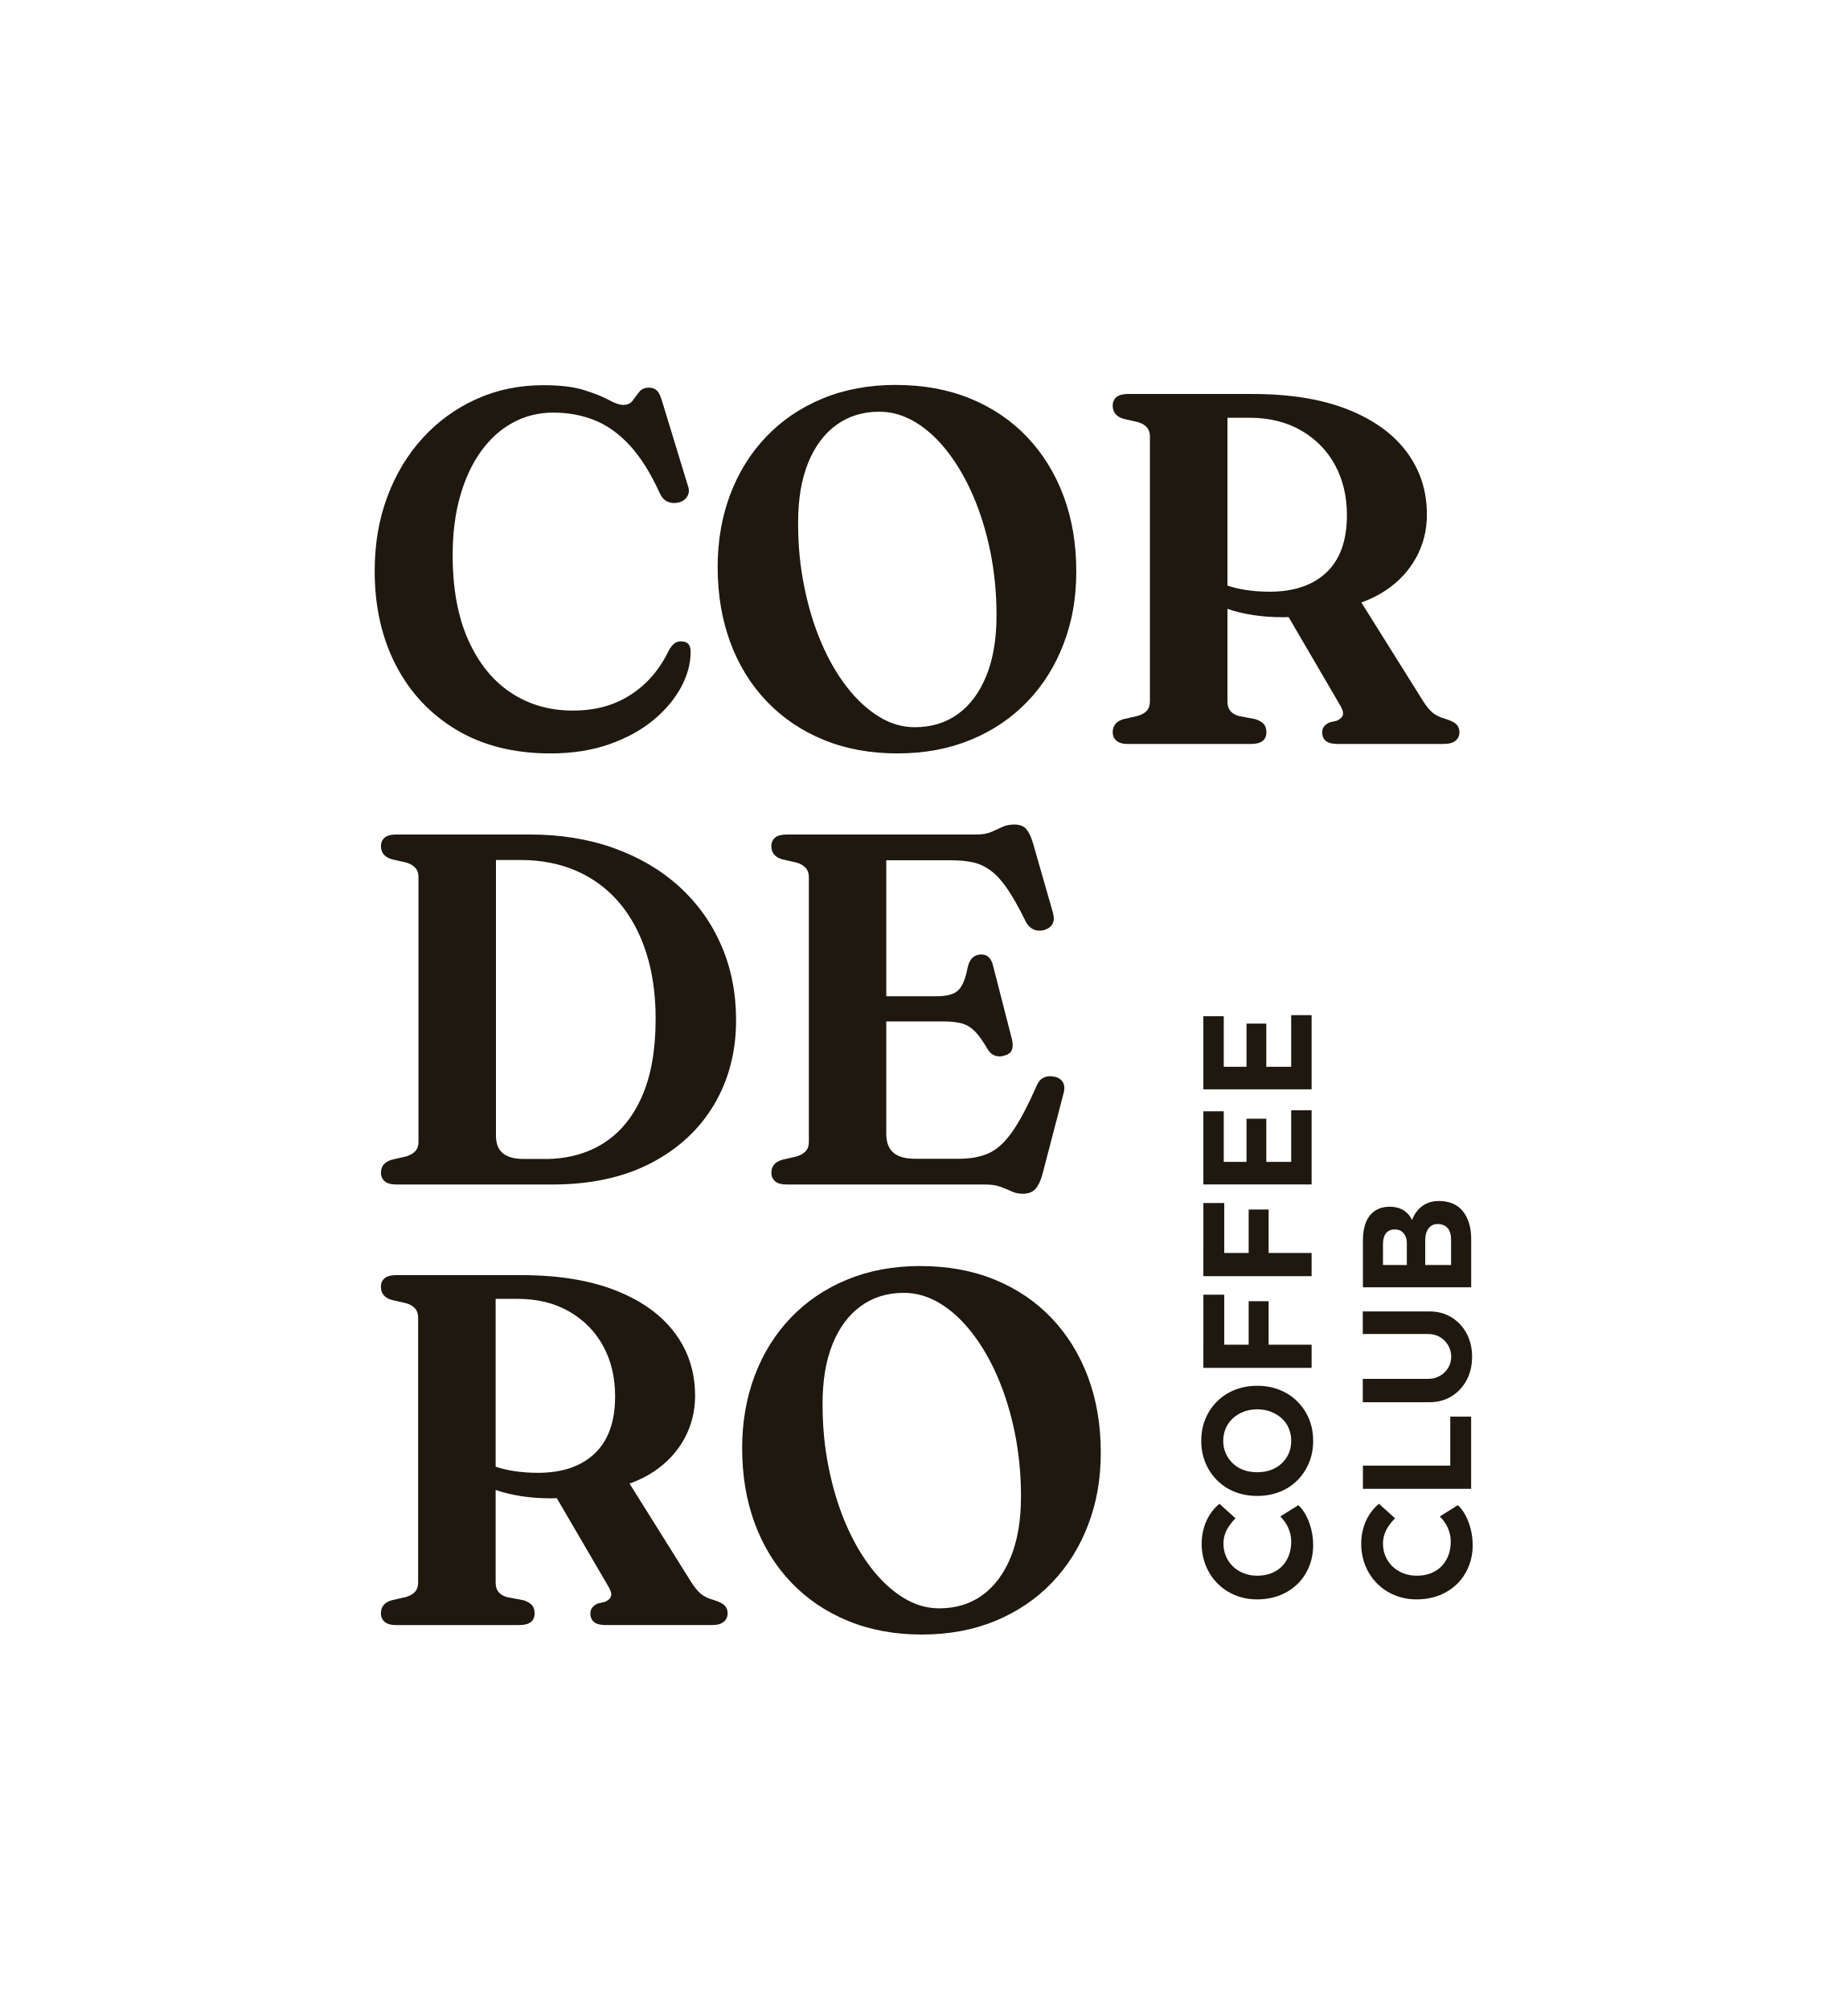
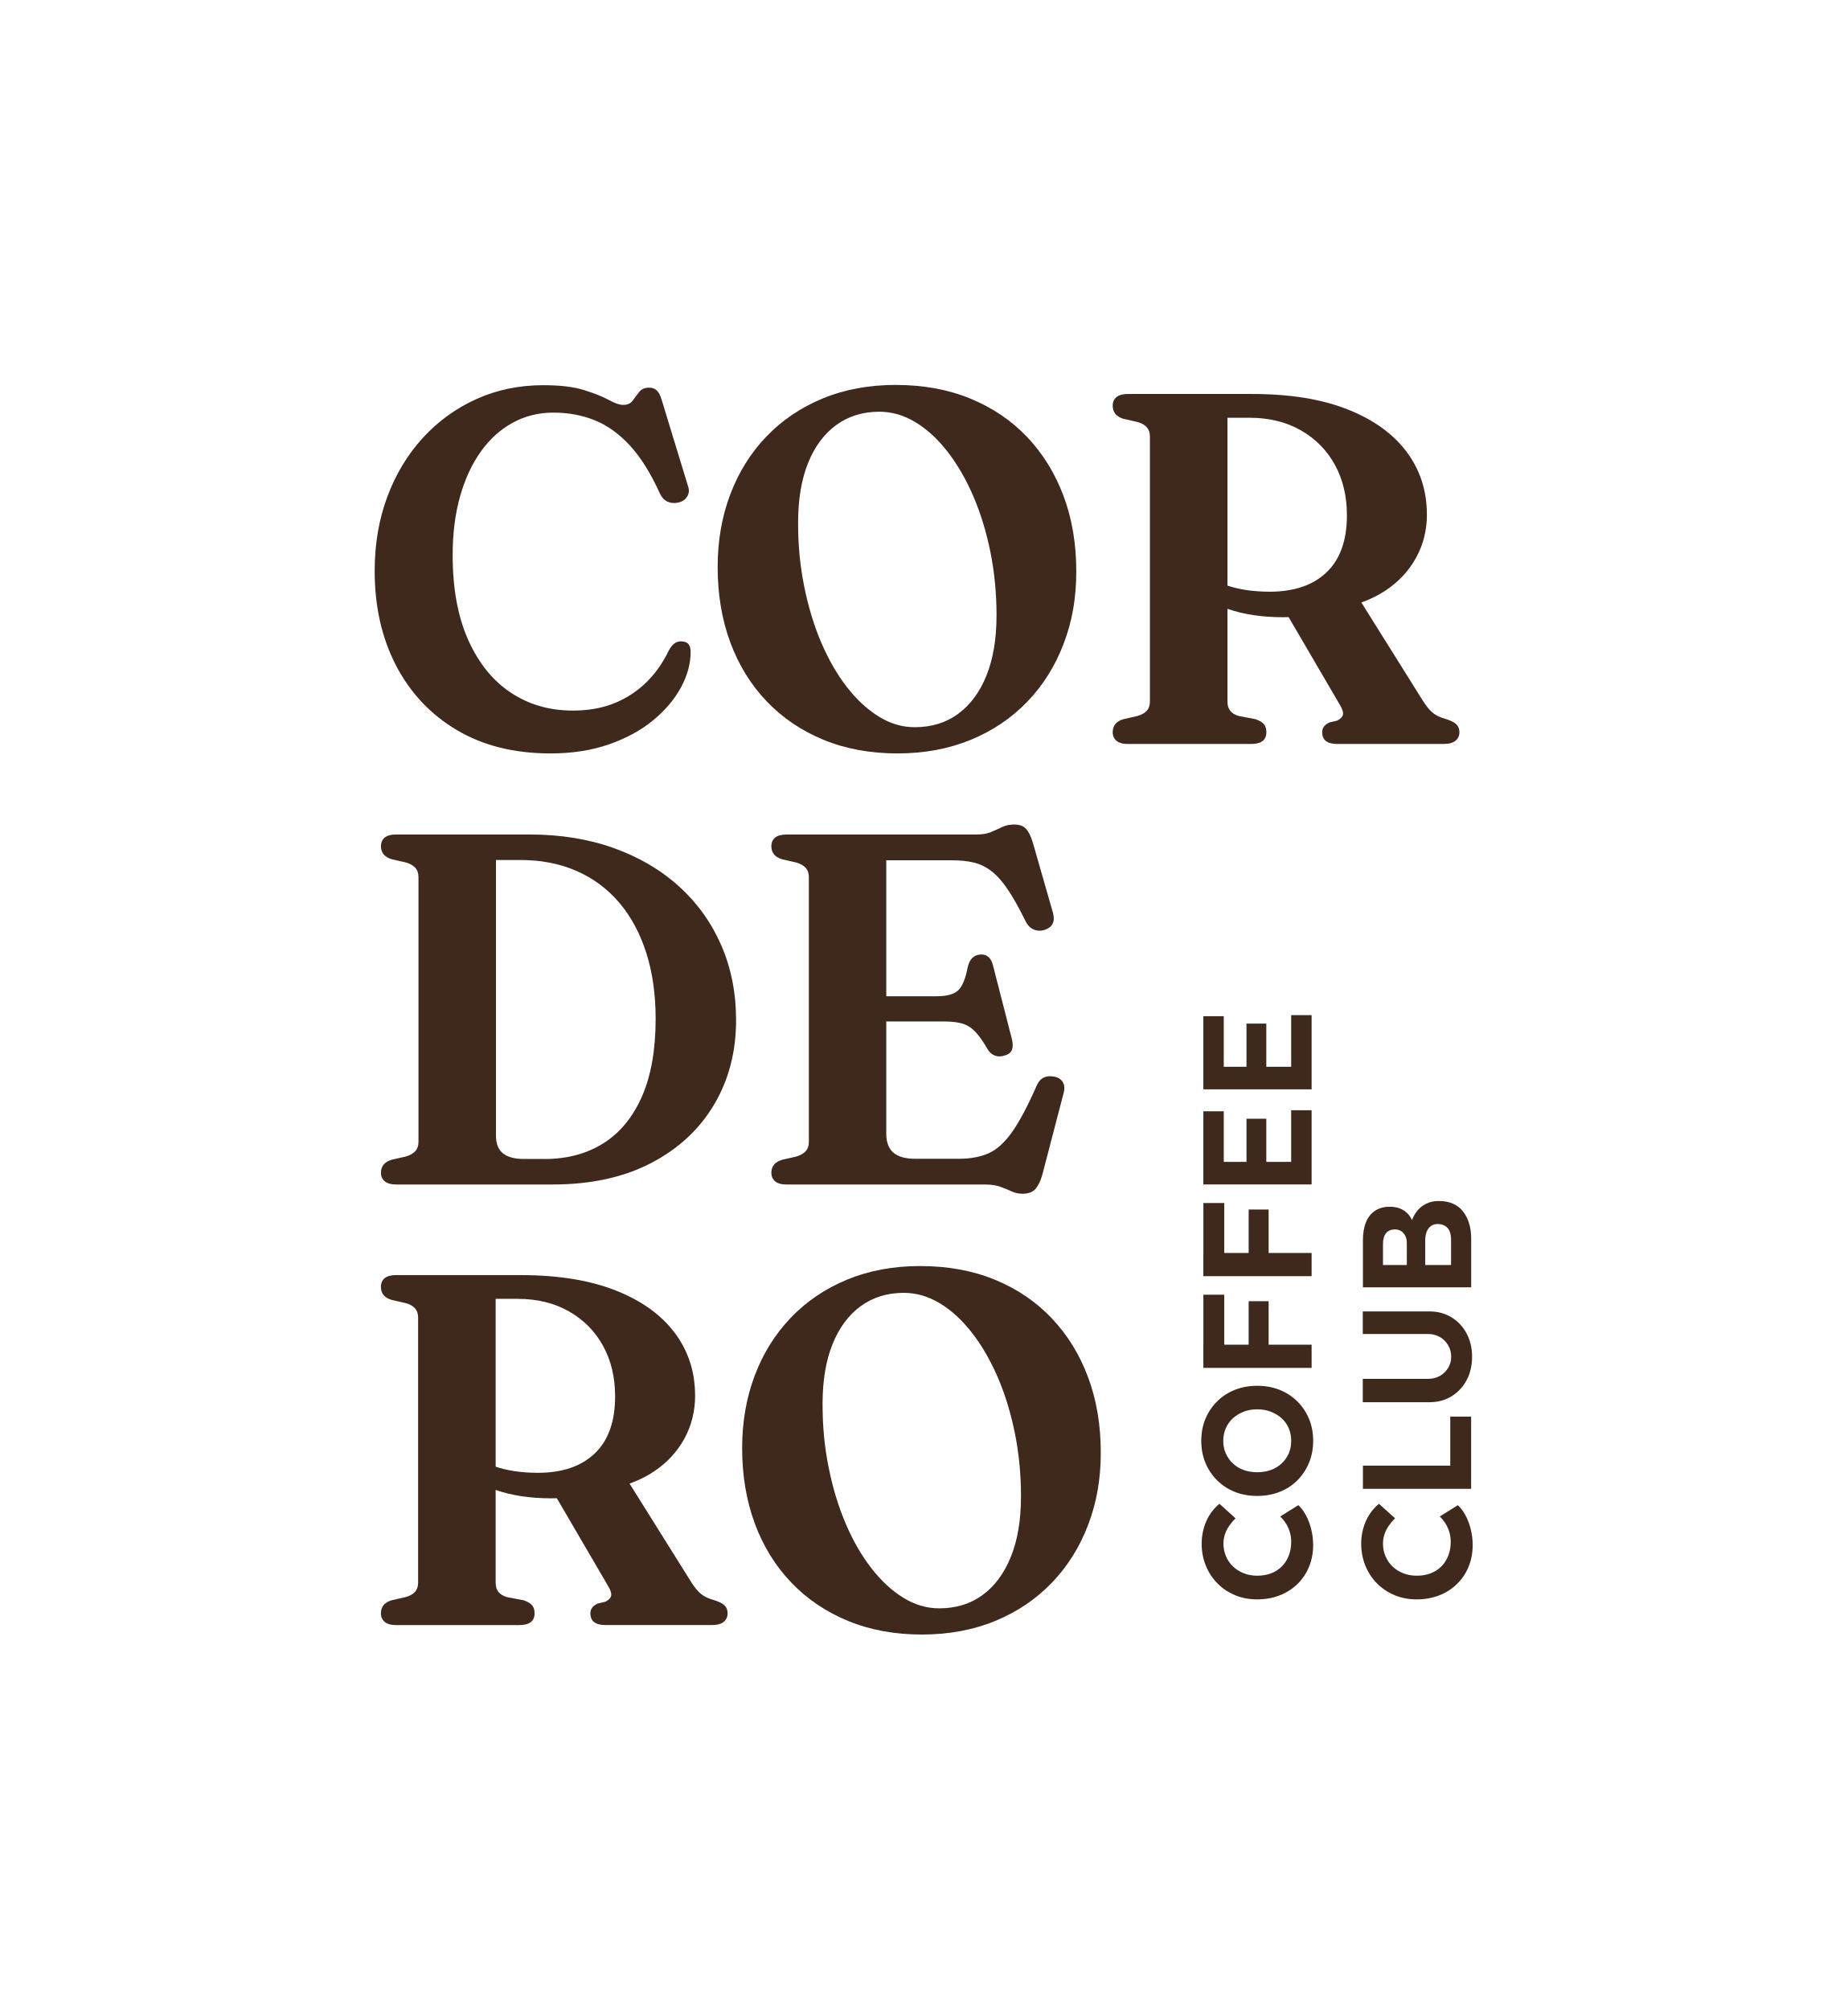
<svg xmlns="http://www.w3.org/2000/svg" id="Layer_1" data-name="Layer 1" viewBox="0 0 676.53 735.92">
  <defs>
    <style>
      .cls-1 {
        fill: none;
      }

      .cls-2 {
-         fill: #1f180f;
+         fill: #3F291C;
      }
    </style>
  </defs>
  <g>
    <g>
      <path class="cls-2" d="M252.91,238.7c0,4.27-1.17,8.59-3.52,12.95s-5.74,8.37-10.16,12.03c-4.42,3.66-9.81,6.61-16.16,8.83-6.35,2.23-13.52,3.34-21.51,3.34-13.24,0-24.67-2.85-34.28-8.56s-17.02-13.58-22.24-23.61c-5.22-10.04-7.83-21.59-7.83-34.64,0-9.82,1.54-18.87,4.62-27.14,3.08-8.27,7.41-15.45,13-21.56,5.58-6.1,12.13-10.85,19.63-14.23,7.5-3.39,15.68-5.08,24.53-5.08,6.1,0,11.06.59,14.87,1.78s6.83,2.4,9.06,3.61c2.23,1.22,3.98,1.83,5.27,1.83,1.59,0,2.76-.53,3.52-1.6s1.56-2.12,2.38-3.16,2.03-1.56,3.61-1.56c1.16,0,2.11.35,2.84,1.05.73.7,1.34,1.91,1.83,3.61l9.61,31.48c.48,1.4.36,2.67-.37,3.8-.73,1.13-1.83,1.84-3.29,2.15-1.47.31-2.8.17-3.98-.41-1.19-.58-2.12-1.63-2.79-3.16-3.3-7.26-6.93-13.04-10.89-17.35-3.97-4.3-8.27-7.38-12.9-9.24-4.64-1.86-9.68-2.79-15.1-2.79s-10.41,1.24-14.92,3.71c-4.52,2.47-8.41,6-11.67,10.57-3.27,4.58-5.8,10.05-7.6,16.43-1.8,6.38-2.7,13.53-2.7,21.46,0,12.26,1.91,22.64,5.72,31.12,3.81,8.48,9.01,14.9,15.61,19.26,6.59,4.36,14.13,6.54,22.61,6.54s15.16-1.91,21.14-5.72c5.98-3.81,10.65-9.2,14.01-16.16.79-1.47,1.61-2.44,2.47-2.93.86-.49,1.8-.64,2.84-.46.98.12,1.68.5,2.11,1.14.42.64.64,1.51.64,2.61Z" />
      <path class="cls-2" d="M328.05,140.94c10.07,0,19.16,1.66,27.28,4.99,8.11,3.33,15.06,8.02,20.82,14.09,5.77,6.07,10.21,13.26,13.32,21.56s4.67,17.48,4.67,27.55-1.54,18.43-4.62,26.54c-3.08,8.12-7.5,15.18-13.27,21.19-5.77,6.01-12.68,10.68-20.73,14-8.05,3.32-17.02,4.99-26.91,4.99s-18.96-1.66-27.04-4.99c-8.08-3.33-15.02-8.02-20.82-14.1-5.8-6.07-10.24-13.27-13.32-21.6-3.08-8.33-4.62-17.53-4.62-27.6,0-9.52,1.53-18.33,4.58-26.45,3.05-8.11,7.44-15.18,13.18-21.19s12.62-10.68,20.64-14c8.02-3.33,16.98-4.99,26.86-4.99ZM364.94,225.42c0-8.11-.75-15.88-2.24-23.29-1.5-7.41-3.59-14.23-6.27-20.46-2.68-6.22-5.83-11.65-9.43-16.29-3.6-4.64-7.52-8.24-11.76-10.8-4.24-2.56-8.65-3.84-13.22-3.84-6.04,0-11.29,1.62-15.75,4.85-4.45,3.24-7.9,7.87-10.34,13.91-2.44,6.04-3.66,13.33-3.66,21.88s.74,15.89,2.24,23.34c1.49,7.44,3.57,14.28,6.22,20.5,2.66,6.22,5.78,11.65,9.38,16.29s7.5,8.25,11.71,10.85,8.61,3.89,13.18,3.89c6.1,0,11.38-1.61,15.83-4.85,4.45-3.24,7.92-7.9,10.39-14s3.71-13.42,3.71-21.97Z" />
      <path class="cls-2" d="M522.55,188.27c0,5.8-1.32,11.09-3.94,15.88-2.63,4.79-6.34,8.79-11.12,11.99-4.79,3.2-10.54,5.41-17.25,6.64-2.44.43-4.73.88-6.87,1.37s-4.27.92-6.41,1.28c-2.14.37-4.55.55-7.23.55-3.78,0-7.38-.26-10.8-.78-3.41-.52-6.56-1.28-9.42-2.29-2.87-1.01-5.4-2.18-7.6-3.52l.55-8.42c1.77,1.22,3.81,2.26,6.13,3.11,2.32.86,4.87,1.5,7.64,1.92,2.78.43,5.69.64,8.74.64,8.91,0,15.85-2.36,20.82-7.09,4.97-4.73,7.46-11.7,7.46-20.91,0-6.96-1.47-13.1-4.39-18.44-2.93-5.34-7.08-9.55-12.45-12.63-5.37-3.08-11.66-4.62-18.86-4.62h-8.05v103.88c0,1.4.33,2.53,1,3.39.67.86,1.71,1.5,3.11,1.92l6.22,1.19c1.53.55,2.56,1.19,3.11,1.92.55.73.82,1.68.82,2.84,0,2.87-1.89,4.3-5.67,4.3h-45.03c-1.89,0-3.3-.4-4.21-1.19-.91-.79-1.37-1.83-1.37-3.11,0-2.38,1.28-3.97,3.85-4.76l5.21-1.19c1.53-.43,2.67-1.07,3.43-1.92.76-.85,1.14-1.98,1.14-3.39v-97.02c0-1.4-.38-2.53-1.14-3.39-.76-.85-1.91-1.5-3.43-1.92l-5.21-1.19c-2.56-.79-3.85-2.38-3.85-4.76,0-1.34.46-2.39,1.37-3.16.92-.76,2.32-1.14,4.21-1.14h45.58c13.73,0,25.34,1.88,34.83,5.63,9.49,3.75,16.7,8.94,21.65,15.56,4.94,6.62,7.41,14.23,7.41,22.84ZM469.73,222.22l27.83-3.2,23.61,37.71c1.16,1.83,2.32,3.24,3.48,4.21,1.16.98,2.74,1.74,4.76,2.29,1.95.61,3.28,1.28,3.98,2.01.7.73,1.06,1.68,1.06,2.84,0,1.28-.47,2.32-1.42,3.11-.95.8-2.4,1.19-4.35,1.19h-38.99c-3.66,0-5.49-1.43-5.49-4.3,0-.79.21-1.48.64-2.06.43-.58,1.1-1.08,2.01-1.51l2.74-.64c1.28-.61,2.01-1.34,2.2-2.2.19-.85-.18-2.04-1.1-3.57l-20.96-35.88Z" />
      <path class="cls-2" d="M139.51,429.37c0-2.38,1.31-3.97,3.94-4.76l5.22-1.19c1.47-.43,2.59-1.07,3.39-1.92.79-.85,1.19-1.98,1.19-3.39v-97.02c0-1.4-.4-2.53-1.19-3.39-.8-.85-1.92-1.5-3.39-1.92l-5.22-1.19c-2.62-.79-3.94-2.38-3.94-4.76,0-1.34.46-2.39,1.37-3.16.92-.76,2.35-1.14,4.3-1.14h48.69c11.35,0,21.66,1.66,30.94,4.99,9.28,3.33,17.25,8.02,23.93,14.09,6.68,6.07,11.82,13.26,15.42,21.56,3.6,8.3,5.4,17.42,5.4,27.37,0,11.53-2.69,21.83-8.06,30.89-5.37,9.06-13.08,16.2-23.11,21.42-10.04,5.22-22.08,7.83-36.11,7.83h-57.11c-1.95,0-3.39-.4-4.3-1.19-.91-.79-1.37-1.83-1.37-3.11ZM199.46,424.34c8.24,0,15.39-1.91,21.46-5.72,6.07-3.81,10.79-9.52,14.15-17.12,3.35-7.6,5.03-17.1,5.03-28.51,0-8.91-1.14-16.95-3.43-24.12-2.29-7.17-5.58-13.29-9.88-18.35-4.3-5.06-9.5-8.94-15.61-11.62-6.1-2.68-12.97-4.03-20.59-4.03h-8.97v100.86c0,2.99.86,5.17,2.56,6.54,1.71,1.37,4.24,2.06,7.6,2.06h7.68Z" />
      <path class="cls-2" d="M282.47,309.84c0-1.34.46-2.39,1.37-3.16s2.35-1.14,4.3-1.14h69.37c2.2,0,4.01-.3,5.45-.92,1.43-.61,2.79-1.22,4.07-1.83,1.28-.61,2.74-.91,4.39-.91,1.89,0,3.33.52,4.3,1.56s1.83,2.78,2.56,5.22l7.32,25.53c.43,1.59.4,2.9-.09,3.94s-1.43,1.8-2.83,2.29c-1.53.49-2.93.44-4.21-.14-1.28-.58-2.29-1.66-3.02-3.25-2.32-4.7-4.46-8.5-6.41-11.39-1.95-2.9-3.94-5.13-5.95-6.68s-4.18-2.61-6.5-3.16c-2.32-.55-5.03-.82-8.14-.82h-23.89v100.13c0,3.11.87,5.42,2.61,6.91,1.74,1.5,4.38,2.24,7.92,2.24h16.11c4.15,0,7.73-.66,10.75-1.97,3.02-1.31,5.9-3.91,8.65-7.78,2.75-3.87,5.77-9.57,9.06-17.07.61-1.4,1.45-2.36,2.52-2.88,1.07-.52,2.27-.66,3.62-.41,1.58.24,2.71.91,3.39,2.01.67,1.1.76,2.5.27,4.21l-7.78,29.84c-.67,2.32-1.53,4.04-2.56,5.17-1.04,1.13-2.6,1.69-4.67,1.69-1.4,0-2.74-.29-3.98-.87-1.25-.58-2.62-1.14-4.12-1.69-1.49-.55-3.31-.82-5.44-.82h-72.76c-1.95,0-3.39-.4-4.3-1.19-.92-.79-1.37-1.83-1.37-3.11,0-2.38,1.31-3.97,3.94-4.76l5.21-1.19c1.47-.43,2.6-1.07,3.39-1.92.8-.85,1.19-1.98,1.19-3.39v-97.02c0-1.4-.4-2.53-1.19-3.39-.79-.85-1.92-1.5-3.39-1.92l-5.21-1.19c-2.62-.79-3.94-2.38-3.94-4.76ZM313.77,364.76h29.2c3.78,0,6.44-.73,7.96-2.2,1.53-1.47,2.68-4.3,3.47-8.51.37-1.53.95-2.65,1.74-3.39.8-.73,1.77-1.13,2.93-1.19,2.38-.12,3.9,1.22,4.58,4.03l6.95,27.09c.37,1.59.35,2.87-.05,3.84-.4.98-1.27,1.65-2.6,2.01-1.22.43-2.38.46-3.48.09-1.1-.37-2.01-1.13-2.74-2.29-1.65-2.87-3.18-5.03-4.58-6.5-1.4-1.46-2.98-2.45-4.72-2.97-1.74-.52-3.98-.78-6.73-.78h-31.94v-9.25Z" />
      <path class="cls-2" d="M254.56,510.87c0,5.8-1.32,11.09-3.94,15.88-2.63,4.79-6.34,8.79-11.12,11.99-4.79,3.2-10.54,5.41-17.25,6.64-2.44.43-4.73.88-6.87,1.37s-4.27.92-6.41,1.28c-2.14.37-4.55.55-7.23.55-3.78,0-7.38-.26-10.8-.78-3.41-.52-6.56-1.28-9.42-2.29-2.87-1.01-5.4-2.18-7.6-3.52l.55-8.42c1.77,1.22,3.81,2.26,6.13,3.11,2.32.86,4.87,1.5,7.64,1.92,2.78.43,5.69.64,8.74.64,8.91,0,15.85-2.36,20.82-7.09,4.97-4.73,7.46-11.7,7.46-20.91,0-6.96-1.47-13.1-4.39-18.44-2.93-5.34-7.08-9.55-12.45-12.63-5.37-3.08-11.66-4.62-18.86-4.62h-8.05v103.88c0,1.4.33,2.53,1,3.39.67.86,1.71,1.5,3.11,1.92l6.22,1.19c1.53.55,2.56,1.19,3.11,1.92.55.73.82,1.68.82,2.84,0,2.87-1.89,4.3-5.67,4.3h-45.03c-1.89,0-3.3-.4-4.21-1.19-.91-.79-1.37-1.83-1.37-3.11,0-2.38,1.28-3.97,3.85-4.76l5.21-1.19c1.53-.43,2.67-1.07,3.43-1.92.76-.85,1.14-1.98,1.14-3.39v-97.02c0-1.4-.38-2.53-1.14-3.39-.76-.85-1.91-1.5-3.43-1.92l-5.21-1.19c-2.56-.79-3.85-2.38-3.85-4.76,0-1.34.46-2.39,1.37-3.16.92-.76,2.32-1.14,4.21-1.14h45.58c13.73,0,25.34,1.88,34.83,5.63,9.49,3.75,16.7,8.94,21.65,15.56,4.94,6.62,7.41,14.23,7.41,22.84ZM201.74,544.82l27.83-3.2,23.61,37.71c1.16,1.83,2.32,3.24,3.48,4.21,1.16.98,2.74,1.74,4.76,2.29,1.95.61,3.28,1.28,3.98,2.01.7.73,1.06,1.68,1.06,2.84,0,1.28-.47,2.32-1.42,3.11-.95.8-2.4,1.19-4.35,1.19h-38.99c-3.66,0-5.49-1.43-5.49-4.3,0-.79.21-1.48.64-2.06.43-.58,1.1-1.08,2.01-1.51l2.74-.64c1.28-.61,2.01-1.34,2.2-2.2.19-.85-.18-2.04-1.1-3.57l-20.96-35.88Z" />
      <path class="cls-2" d="M337.02,463.54c10.07,0,19.16,1.66,27.28,4.99,8.11,3.33,15.06,8.02,20.82,14.09,5.77,6.07,10.21,13.26,13.32,21.56,3.11,8.3,4.67,17.48,4.67,27.55s-1.54,18.43-4.62,26.54c-3.08,8.12-7.5,15.18-13.27,21.19-5.77,6.01-12.68,10.68-20.73,14-8.05,3.32-17.02,4.99-26.91,4.99s-18.96-1.66-27.04-4.99c-8.08-3.33-15.02-8.02-20.82-14.1-5.8-6.07-10.24-13.27-13.32-21.6-3.08-8.33-4.62-17.53-4.62-27.6,0-9.52,1.53-18.33,4.58-26.45,3.05-8.11,7.44-15.18,13.18-21.19,5.74-6.01,12.62-10.68,20.64-14s16.98-4.99,26.86-4.99ZM373.9,548.03c0-8.11-.75-15.88-2.24-23.29-1.5-7.41-3.59-14.23-6.27-20.46-2.68-6.22-5.83-11.65-9.43-16.29-3.6-4.64-7.52-8.24-11.76-10.8s-8.65-3.84-13.22-3.84c-6.04,0-11.29,1.62-15.75,4.85-4.45,3.24-7.9,7.87-10.34,13.91-2.44,6.04-3.66,13.33-3.66,21.88s.74,15.89,2.24,23.34c1.49,7.44,3.57,14.28,6.22,20.5s5.78,11.65,9.38,16.29,7.5,8.25,11.71,10.85,8.61,3.89,13.18,3.89c6.1,0,11.38-1.61,15.83-4.85,4.45-3.24,7.92-7.9,10.39-14,2.47-6.1,3.71-13.42,3.71-21.97Z" />
    </g>
    <g>
      <path class="cls-2" d="M480.89,565.6c0,2.91-.5,5.58-1.5,8.01s-2.41,4.55-4.25,6.34c-1.83,1.79-4,3.18-6.51,4.16-2.51.98-5.26,1.47-8.24,1.47s-5.6-.51-8.07-1.53-4.62-2.45-6.46-4.3c-1.83-1.85-3.26-4.02-4.27-6.51-1.02-2.49-1.53-5.19-1.53-8.1,0-1.89.25-3.74.76-5.58.51-1.83,1.26-3.51,2.24-5.04.98-1.53,2.15-2.84,3.51-3.94l5.89,5.32c-.91.9-1.69,1.84-2.35,2.8s-1.17,1.98-1.53,3.06c-.36,1.07-.54,2.22-.54,3.43,0,1.62.3,3.14.9,4.56.6,1.41,1.44,2.65,2.52,3.71,1.08,1.06,2.38,1.9,3.91,2.52,1.53.62,3.22.93,5.07.93s3.6-.3,5.13-.9c1.53-.6,2.83-1.45,3.91-2.55,1.07-1.09,1.9-2.4,2.49-3.94.59-1.53.88-3.22.88-5.07,0-1.21-.17-2.38-.51-3.51s-.81-2.18-1.42-3.14c-.6-.96-1.3-1.82-2.09-2.57l6.62-4.14c1.02.91,1.94,2.12,2.77,3.65.83,1.53,1.48,3.24,1.95,5.12.47,1.89.71,3.79.71,5.72Z" />
      <path class="cls-2" d="M480.89,527.54c0,2.91-.51,5.59-1.53,8.04-1.02,2.46-2.44,4.6-4.27,6.43s-4,3.24-6.51,4.22c-2.51.98-5.24,1.47-8.18,1.47s-5.71-.49-8.18-1.47c-2.47-.98-4.63-2.39-6.48-4.22-1.85-1.83-3.28-3.97-4.3-6.43-1.02-2.45-1.53-5.13-1.53-8.04s.51-5.63,1.53-8.07,2.45-4.57,4.3-6.4c1.85-1.83,4.02-3.24,6.51-4.22,2.49-.98,5.21-1.47,8.15-1.47s5.66.49,8.15,1.47c2.49.98,4.66,2.39,6.51,4.22,1.85,1.83,3.28,3.96,4.3,6.4s1.53,5.12,1.53,8.07ZM472.85,527.54c0-1.66-.3-3.2-.9-4.61s-1.47-2.63-2.6-3.65c-1.13-1.02-2.45-1.82-3.96-2.41s-3.17-.88-4.98-.88-3.47.29-4.98.88-2.82,1.39-3.94,2.41c-1.11,1.02-1.98,2.24-2.6,3.65-.62,1.42-.93,2.95-.93,4.61s.31,3.19.93,4.59c.62,1.4,1.49,2.62,2.6,3.68,1.11,1.06,2.43,1.86,3.94,2.4,1.51.55,3.17.82,4.98.82s3.47-.27,4.98-.82c1.51-.55,2.83-1.35,3.96-2.4,1.13-1.06,2-2.28,2.6-3.68.6-1.4.9-2.92.9-4.59Z" />
      <path class="cls-2" d="M448.33,496.91h-7.64v-22.88h7.64v22.88ZM480.32,500.82h-39.64v-8.49h39.64v8.49ZM464.58,496.91h-7.31v-20.5h7.31v20.5Z" />
      <path class="cls-2" d="M448.33,463.34h-7.64v-22.88h7.64v22.88ZM480.32,467.24h-39.64v-8.49h39.64v8.49ZM464.58,463.34h-7.31v-20.5h7.31v20.5Z" />
      <path class="cls-2" d="M480.32,433.66h-39.64v-26.78h7.47v18.52h24.69v-18.91h7.48v27.18ZM463.73,429.7h-7.25v-20.1h7.25v20.1Z" />
      <path class="cls-2" d="M480.32,398.84h-39.64v-26.78h7.47v18.52h24.69v-18.91h7.48v27.18ZM463.73,394.87h-7.25v-20.1h7.25v20.1Z" />
      <path class="cls-2" d="M539.31,565.6c0,2.91-.5,5.58-1.5,8.01s-2.41,4.55-4.25,6.34c-1.83,1.79-4,3.18-6.51,4.16-2.51.98-5.26,1.47-8.24,1.47s-5.6-.51-8.07-1.53c-2.47-1.02-4.62-2.45-6.46-4.3-1.83-1.85-3.26-4.02-4.27-6.51s-1.53-5.19-1.53-8.1c0-1.89.25-3.74.76-5.58.51-1.83,1.26-3.51,2.24-5.04.98-1.53,2.15-2.84,3.51-3.94l5.89,5.32c-.91.9-1.69,1.84-2.35,2.8s-1.17,1.98-1.53,3.06c-.36,1.07-.54,2.22-.54,3.43,0,1.62.3,3.14.9,4.56.6,1.41,1.44,2.65,2.52,3.71,1.08,1.06,2.38,1.9,3.91,2.52,1.53.62,3.22.93,5.07.93s3.6-.3,5.13-.9c1.53-.6,2.83-1.45,3.91-2.55,1.07-1.09,1.9-2.4,2.49-3.94.59-1.53.88-3.22.88-5.07,0-1.21-.17-2.38-.51-3.51s-.81-2.18-1.42-3.14c-.6-.96-1.3-1.82-2.09-2.57l6.62-4.14c1.02.91,1.94,2.12,2.77,3.65.83,1.53,1.48,3.24,1.95,5.12.47,1.89.71,3.79.71,5.72Z" />
      <path class="cls-2" d="M538.75,545.1h-39.64v-8.49h31.99v-17.95h7.64v26.44Z" />
      <path class="cls-2" d="M539.09,496.74c0,3.21-.67,6.07-2.01,8.58-1.34,2.51-3.19,4.48-5.55,5.92-2.36,1.44-5.03,2.15-8.01,2.15h-24.46v-8.55h23.95c1.58,0,3.01-.36,4.27-1.07s2.27-1.69,3.03-2.92c.76-1.23,1.13-2.6,1.13-4.11s-.38-2.95-1.13-4.22c-.75-1.27-1.76-2.27-3.03-3-1.27-.74-2.69-1.1-4.27-1.1h-23.95v-8.27h24.46c2.98,0,5.65.72,8.01,2.15,2.36,1.44,4.21,3.41,5.55,5.92,1.34,2.51,2.01,5.35,2.01,8.52Z" />
      <path class="cls-2" d="M538.75,471.32h-39.64v-17.21c0-2.64.39-4.88,1.16-6.71.77-1.83,1.9-3.22,3.37-4.16s3.23-1.42,5.27-1.42c2.27,0,4.15.57,5.66,1.7s2.55,2.76,3.11,4.87l-1.13.06c.42-1.74,1.1-3.27,2.04-4.59.94-1.32,2.11-2.34,3.51-3.06,1.4-.72,2.98-1.08,4.76-1.08,1.96,0,3.69.32,5.18.96s2.73,1.59,3.71,2.83c.98,1.25,1.73,2.71,2.24,4.39.51,1.68.77,3.56.77,5.64v17.78ZM515.19,463.16v-8.04c0-1.02-.19-1.9-.57-2.66-.38-.75-.89-1.33-1.53-1.73-.64-.4-1.4-.6-2.27-.6-1.4,0-2.47.45-3.23,1.36-.75.91-1.13,2.27-1.13,4.08v7.59h8.72ZM531.39,463.16v-9.29c0-1.21-.18-2.24-.54-3.09s-.92-1.5-1.67-1.95c-.75-.45-1.64-.68-2.66-.68s-1.81.25-2.49.73c-.68.49-1.2,1.18-1.56,2.07-.36.89-.54,1.95-.54,3.2v9h9.46Z" />
    </g>
  </g>
  <rect class="cls-1" width="676.53" height="735.92" />
</svg>
